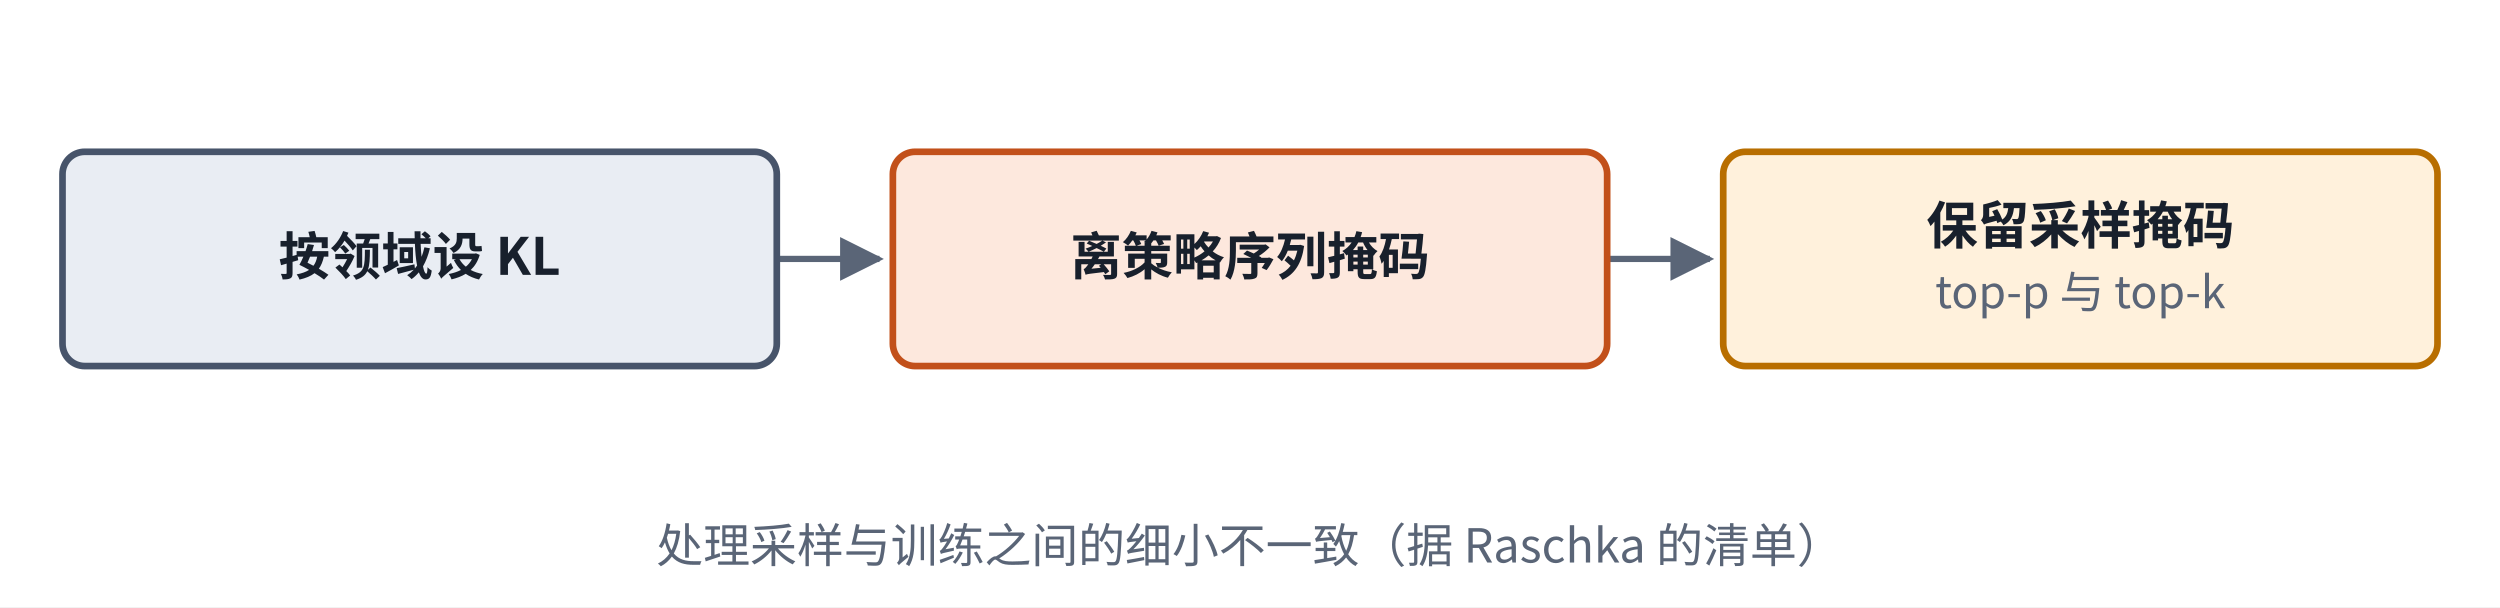
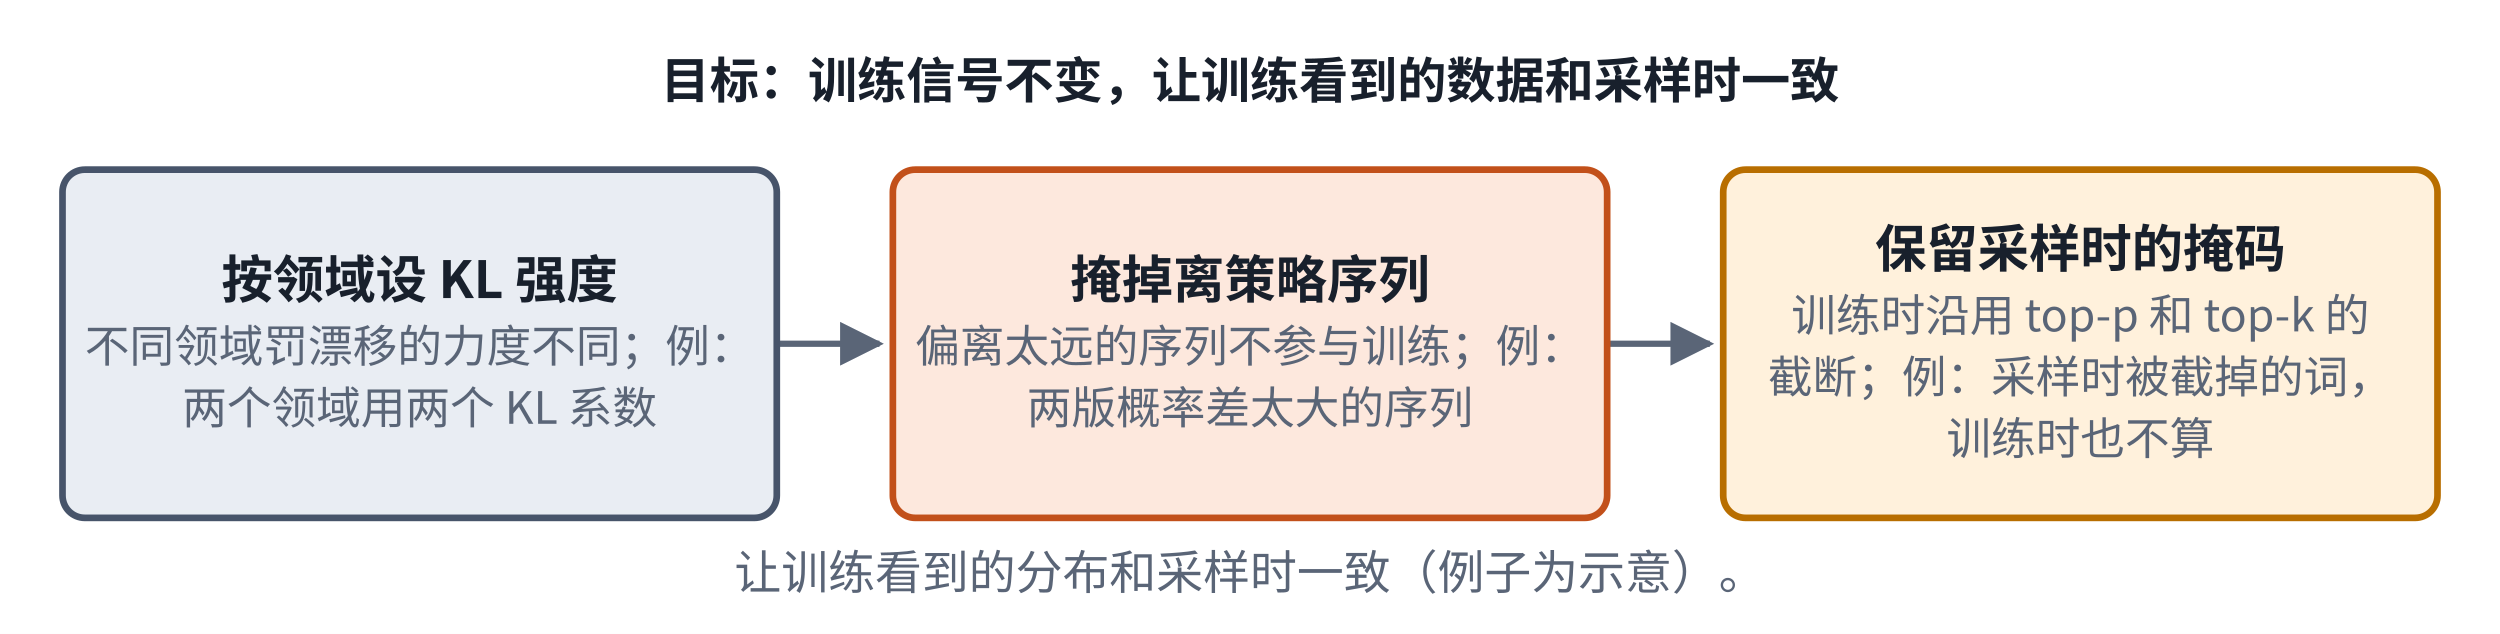
- <svg xmlns="http://www.w3.org/2000/svg" viewBox="0 0 560 136" width="560" height="136" role="img" aria-label="DeepSeek V3.2 的改动">
+ <svg xmlns="http://www.w3.org/2000/svg" viewBox="0 0 560 142" width="560" height="142" role="img" aria-label="DeepSeek V3.2 的改动">
  <defs>
    <marker id="ah-cardf4" viewBox="0 0 10 10" refX="9" refY="5" markerWidth="7" markerHeight="7" orient="auto-start-reverse">
      <path d="M0,0 L10,5 L0,10 z" fill="#5A6577" />
    </marker>
  </defs>
-   <rect x="0" y="0" width="560" height="136" fill="#ffffff" />
-   <path d="M174,58 L197,58" fill="none" stroke="#5A6577" stroke-width="1.4" marker-end="url(#ah-cardf4)" />
-   <path d="M360,58 L383,58" fill="none" stroke="#5A6577" stroke-width="1.4" marker-end="url(#ah-cardf4)" />
-   <rect x="14" y="34" width="160" height="48" rx="5" fill="#E9EDF3" stroke="#47546A" stroke-width="1.5" />
-   <rect x="200" y="34" width="160" height="48" rx="5" fill="#FDE8DD" stroke="#C2501A" stroke-width="1.5" />
-   <rect x="386" y="34" width="160" height="48" rx="5" fill="#FFF1DC" stroke="#B86E00" stroke-width="1.5" />
-   <text x="94" y="61.565" text-anchor="middle" font-size="11.5" font-weight="600" fill="#18202C" font-family="PingFang SC, Noto Sans CJK SC, Microsoft YaHei, sans-serif">按领域设 KL</text>
-   <text x="280" y="61.565" text-anchor="middle" font-size="11.5" font-weight="600" fill="#18202C" font-family="PingFang SC, Noto Sans CJK SC, Microsoft YaHei, sans-serif">离策略序列掩码</text>
-   <text x="466" y="54.665" text-anchor="middle" font-size="11.5" font-weight="600" fill="#18202C" font-family="PingFang SC, Noto Sans CJK SC, Microsoft YaHei, sans-serif">保留采样掩码</text>
-   <text x="466" y="69.035" text-anchor="middle" font-size="10" font-weight="400" fill="#5A6577" font-family="PingFang SC, Noto Sans CJK SC, Microsoft YaHei, sans-serif">top-p 与 top-k</text>
-   <text x="280" y="126" text-anchor="middle" font-size="10.5" font-weight="500" fill="#5A6577" font-family="PingFang SC, Noto Sans CJK SC, Microsoft YaHei, sans-serif">处理采样与训练之间的细小不一致（据 Raschka 的清单）</text>
+   <rect x="0" y="0" width="560" height="142" fill="#ffffff" />
+   <path d="M174,77 L197,77" fill="none" stroke="#5A6577" stroke-width="1.4" marker-end="url(#ah-cardf4)" />
+   <path d="M360,77 L383,77" fill="none" stroke="#5A6577" stroke-width="1.4" marker-end="url(#ah-cardf4)" />
+   <rect x="14" y="38" width="160" height="78" rx="5" fill="#E9EDF3" stroke="#47546A" stroke-width="1.5" />
+   <rect x="200" y="38" width="160" height="78" rx="5" fill="#FDE8DD" stroke="#C2501A" stroke-width="1.5" />
+   <rect x="386" y="38" width="160" height="78" rx="5" fill="#FFF1DC" stroke="#B86E00" stroke-width="1.5" />
+   <text x="280" y="22" text-anchor="middle" font-size="11" font-weight="600" fill="#18202C" font-family="PingFang SC, Noto Sans CJK SC, Microsoft YaHei, sans-serif">目标：训练信号不变，让训练看到的数据和采样时一致</text>
+   <text x="94" y="66.765" text-anchor="middle" font-size="11.5" font-weight="600" fill="#18202C" font-family="PingFang SC, Noto Sans CJK SC, Microsoft YaHei, sans-serif">按领域设 KL 强度</text>
+   <text x="94" y="81.135" text-anchor="middle" font-size="10" font-weight="400" fill="#5A6577" font-family="PingFang SC, Noto Sans CJK SC, Microsoft YaHei, sans-serif">不同领域罚漂移的力度不同；例：</text>
+   <text x="94" y="94.935" text-anchor="middle" font-size="10" font-weight="400" fill="#5A6577" font-family="PingFang SC, Noto Sans CJK SC, Microsoft YaHei, sans-serif">两个领域用两个 KL 系数</text>
+   <text x="280" y="66.765" text-anchor="middle" font-size="11.5" font-weight="600" fill="#18202C" font-family="PingFang SC, Noto Sans CJK SC, Microsoft YaHei, sans-serif">掩掉离策略序列</text>
+   <text x="280" y="81.135" text-anchor="middle" font-size="10" font-weight="400" fill="#5A6577" font-family="PingFang SC, Noto Sans CJK SC, Microsoft YaHei, sans-serif">偏离太远的序列不参与训练；例：</text>
+   <text x="280" y="94.935" text-anchor="middle" font-size="10" font-weight="400" fill="#5A6577" font-family="PingFang SC, Noto Sans CJK SC, Microsoft YaHei, sans-serif">两版概率差太大的序列</text>
+   <text x="466" y="59.865" text-anchor="middle" font-size="11.5" font-weight="600" fill="#18202C" font-family="PingFang SC, Noto Sans CJK SC, Microsoft YaHei, sans-serif">保留采样时的掩码</text>
+   <text x="466" y="74.235" text-anchor="middle" font-size="10" font-weight="400" fill="#5A6577" font-family="PingFang SC, Noto Sans CJK SC, Microsoft YaHei, sans-serif">训练时沿用 top-p 和 top-k 的</text>
+   <text x="466" y="88.035" text-anchor="middle" font-size="10" font-weight="400" fill="#5A6577" font-family="PingFang SC, Noto Sans CJK SC, Microsoft YaHei, sans-serif">截断；例：采样时被截掉的词，</text>
+   <text x="466" y="101.835" text-anchor="middle" font-size="10" font-weight="400" fill="#5A6577" font-family="PingFang SC, Noto Sans CJK SC, Microsoft YaHei, sans-serif">训练时也不算</text>
+   <text x="280" y="132" text-anchor="middle" font-size="10.5" font-weight="500" fill="#5A6577" font-family="PingFang SC, Noto Sans CJK SC, Microsoft YaHei, sans-serif">让训练看到的分布和采样时一致（例子为示意）。</text>
</svg>
